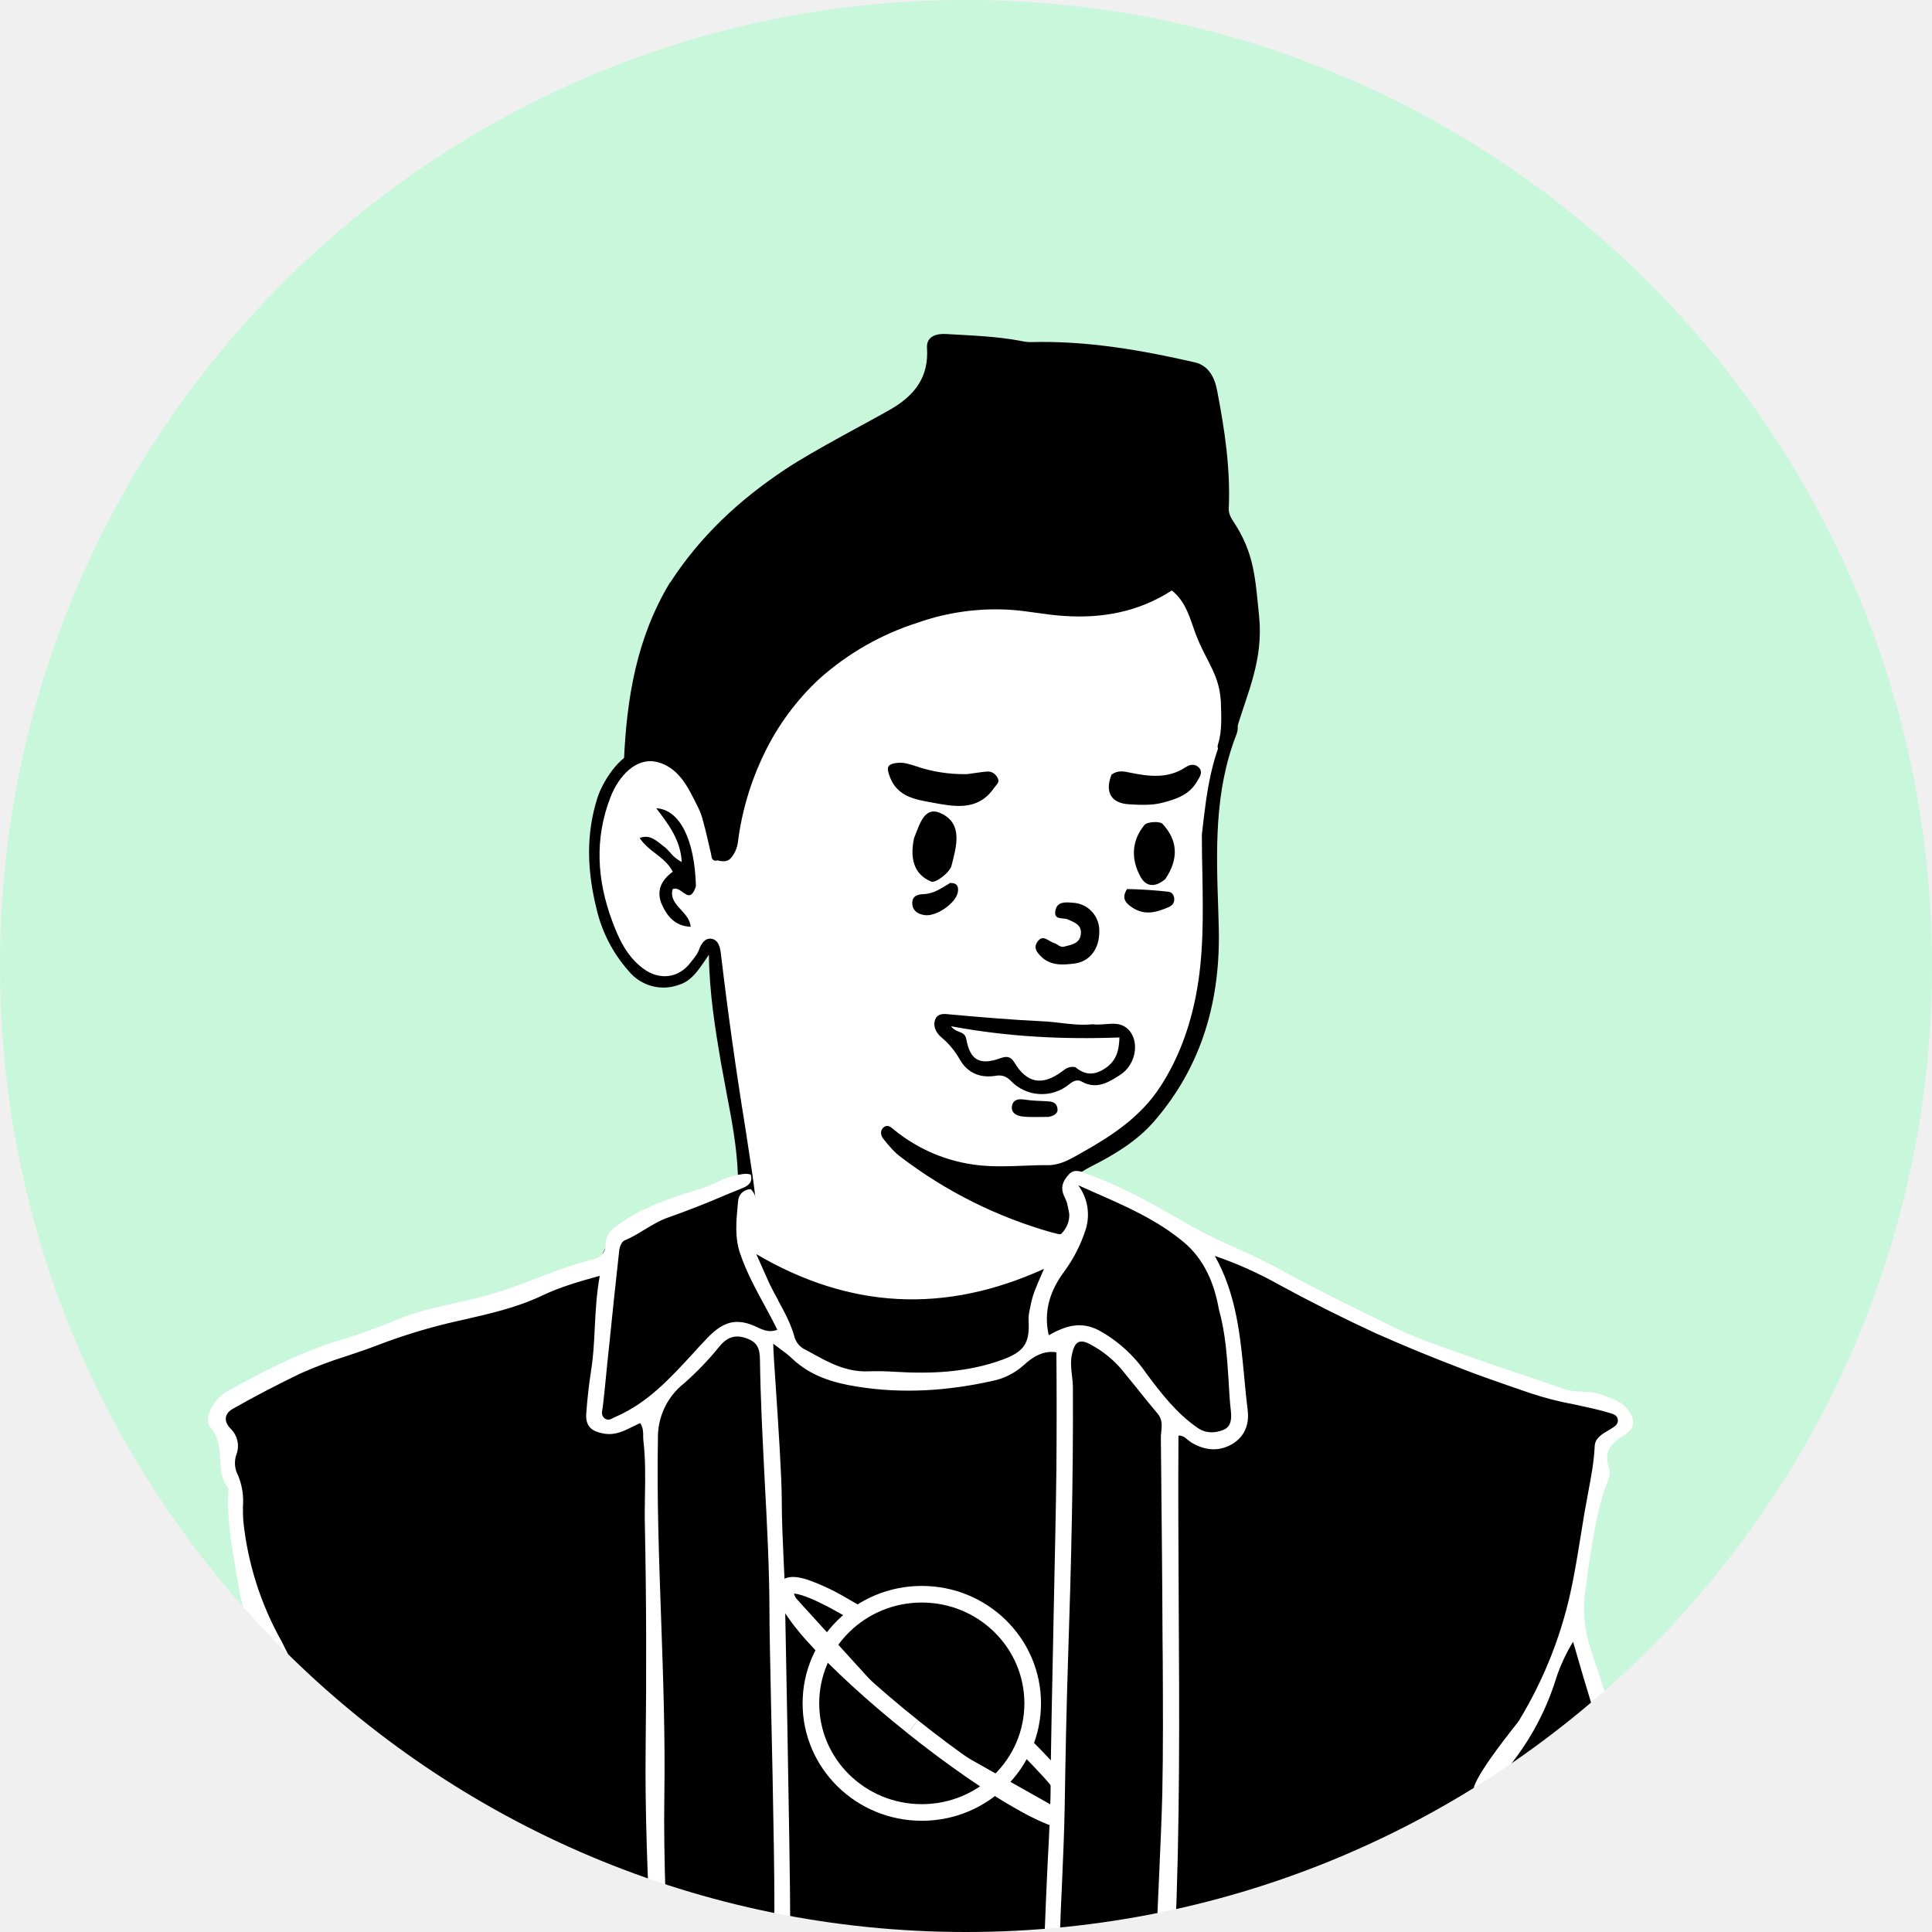
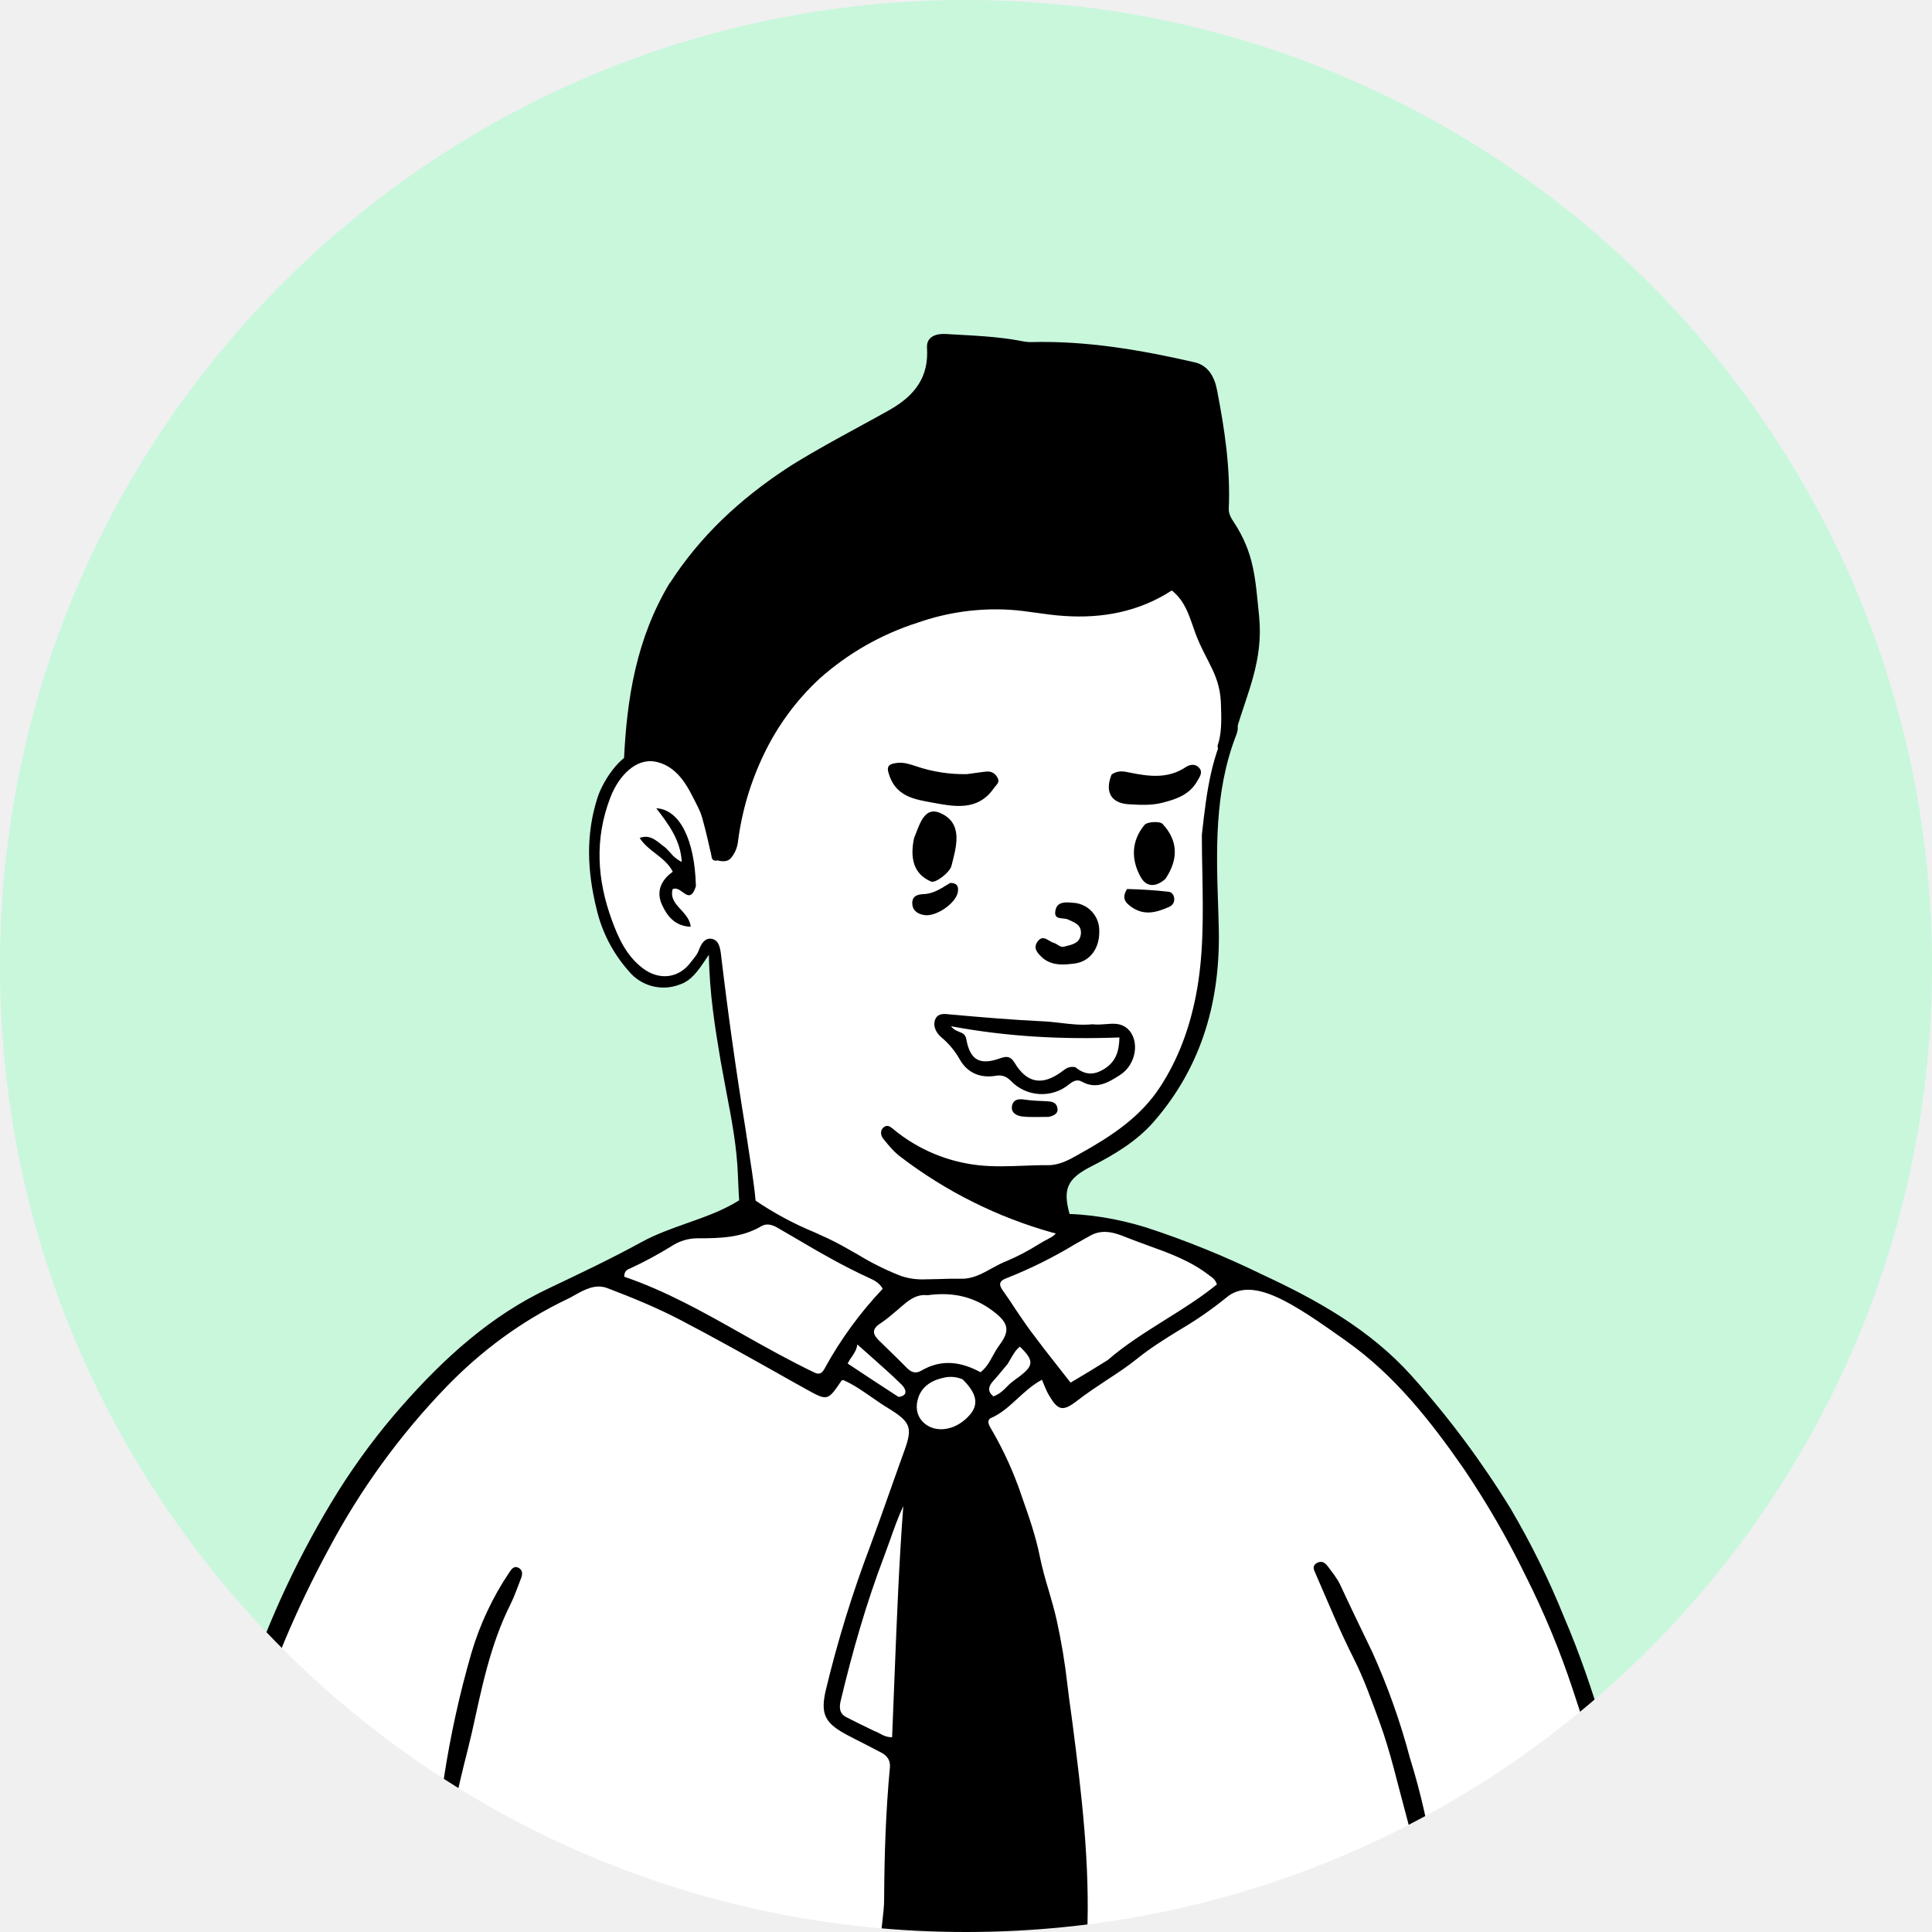
<svg xmlns="http://www.w3.org/2000/svg" viewBox="0 0 1744 1744" fill="none" shape-rendering="auto">
  <mask id="viewboxMask">
    <rect width="1744" height="1744" rx="872" ry="872" x="0" y="0" fill="#fff" />
  </mask>
  <g mask="url(#viewboxMask)">
    <rect fill="#c8f7dc" width="1744" height="1744" x="0" y="0" />
    <g transform="translate(531 487)">
      <path d="M554 727.7c-99.2 297-363.8 388.6-503.7 19.8-19.3-50.7 31-69.5 66.2-91.9 24.1-15.3 36.8-28.5 35.3-42.2-7-64.4-36.9-243.8-36.9-243.8l-3-5.8s.7-1.6-2.2 1.2c-3 3-9.9 34.2-37 34.2-24.5 0-49.2-10.9-61-86.3C7.2 285.6 9.6 214 40 201c12.5-5.3 24-7.2 35.2-.8 11.3 6.4-13-22 112-126C268.4 6.4 396.7-3.5 448.5 8 500.3 19.5 552 44.8 574.9 98.5c27.8 65-25.9 114.3-14 262.5-2.2 53.6.8 171.2-146.6 210.6-28 7.5-19.3 48.4 22.7 58.4 67 21 117 72.3 117 97.9" fill="#fff" />
      <path fill-rule="evenodd" clip-rule="evenodd" d="m554 266.2.1-1.4c4.1-36.4 8.2-71.7 27.1-103.4 6.5 4.4 5.7 10 3.7 15.2-19.9 51.2-18 104.4-16.2 157.6l.4 14c2.1 66.4-14.5 126.8-58.7 177.5-15.4 17.6-35.8 29.8-56.5 40.3-21.4 11-25.9 20.1-19.2 43.6l.8 2.6c1.4 3.9 2.8 7.9-1 11.8-4.5 4.6-9.5 3.3-14.8 1.8l-.6-.1a406.4 406.4 0 0 1-137-68.3c-6-4.4-10.8-10.3-15.5-16.1l-.3-.4c-2.5-3-3-7.8.5-10.4 3.3-2.5 5.8-.5 8.7 1.8l1 .9a145.5 145.5 0 0 0 76.3 31.7c13.4 1.4 26.6.9 40 .4 7.4-.3 14.8-.6 22.3-.5 10.2 0 18.7-4.7 26.7-9.2l2.8-1.6c27.8-15.5 54.3-32.8 72.2-60.7 16.1-25 25.9-52.2 31.6-80.9 7.2-36.1 6.6-72.7 6-109.8-.3-12-.5-24.2-.5-36.4ZM50.6 190.8c21.9-1.7 34 11.2 44.3 26.3a140.4 140.4 0 0 1 22.4 61.5c.5 3.7 1 7.6-1.2 11.3-4.5.6-4.9-3-5-5.6-.5-20.7-9.7-38.7-18.9-56.1-6.6-12.5-16.2-24.6-31.4-27.6-17.2-3.5-33 12-40.8 32.2-14.5 37.6-12 74.6 1.4 111 5.8 15.9 13.1 32.1 27.8 43.2 14.8 11.3 32.7 9.3 43.6-5.7l2-2.5c2-2.6 4-5.1 5-8 2.1-5.8 5.4-11.2 11.3-10.4 6.8 1 8 8.3 8.7 14a3661 3661 0 0 0 22 156.7l5.9 38.8c2.6 17.1 5.6 41.7 3.6 52.1a28 28 0 0 0-.3 2.2c-.4 2.8-.6 5-4.2 5.5-4.9.8-7-2-7.7-6.4-2.3-17-3-23.6-4-49.6-.9-25.2-5.6-50-10.4-74.9l-5-27c-5.2-30.8-10.3-62-10.8-97l-2 3c-7.6 11.3-13.7 20.5-24.5 24a40.5 40.5 0 0 1-46.1-12.5 127.8 127.8 0 0 1-28.8-55.8c-8.4-34-9.9-67.1.9-100.6 5.2-16.1 23.7-44.7 42.2-42Zm34.6 127.5c4.4 3.2 8.4 6 12-5.4-1.1-42.2-14.7-69.2-35.8-70.3 11.2 14.6 22 28.8 23 48.5a32.3 32.3 0 0 1-10.7-8.8c-2-2.2-4-4.4-6.5-6l-3-2.4c-4.8-3.6-9.7-7.4-17.8-4.5 3.8 5.8 9 10 14.3 14 6 4.7 12 9.3 15.6 16.5-10.6 7.7-15.2 17.7-9.7 29.9 4.8 10.5 11.9 19.2 25.9 19.8-.6-6.3-4.7-10.9-8.8-15.4-5-5.4-9.7-10.6-7.5-18.6 3.2-1.5 6.2.7 9 2.7Z" fill="#000" />
    </g>
    <g transform="translate(178 1057)">
-       <path d="M1312 691.3 3 694s25.8-189 56.2-235.7c16.3-25-10.6-45-16.4-70.3-5.8-25.2-11.8-57.9-10.5-67.4 1.2-9.5-1.4-29.3-4.3-43.3-3-14-.2-28.3-7-40.5-7-12.1-8-25 0-30.7 8-5.8 341.2-123.5 341.2-123.5L372.5 61s47-34.8 72.2-40.7c25.2-5.9 47.1-9.7 47.1-9.7s-5.2 24.3-1.4 36.6c4 12.4 93 68.9 154.7 63.8 72-6 139.4-45.2 144.8-60.7 5.4-15.6-3.3-19-6.6-31.8C779.9 5.7 788 1 802.6 9c14.5 8 211.3 110.9 254 130.4 42.6 19.6 202.6 69.4 202.6 69.4s30.2 8.8 26.7 17.2c-7.6 17.9-24.1 1-24.1 49.6 0 30-25.3 125.6-25.3 125.6s39.6 123.7 46.2 148.2c6.7 24.5 29.3 142 29.3 142Z" fill="#000" />
-       <mask id="bodyVariant06-a" style="mask-type:luminance" maskUnits="userSpaceOnUse" x="516" y="231" width="267" height="460">
-         <path d="m528 691-12-460h266.5L773 691H528Z" fill="#fff" />
-       </mask>
-       <g mask="url(#bodyVariant06-a)">
-         <g transform="translate(396 278)">
-           <ellipse cx="258.1" cy="202.6" rx="100.1" ry="98.5" stroke="#fff" stroke-width="15" />
-           <path d="M175.5 146.8a428 428 0 0 1-7.7-8.2 186.2 186.2 0 0 1-21.8-27.9c-1.8-3.1-2.9-5.5-3.4-7.2 1.8.1 4.3.6 7.8 1.7 8 2.6 18.8 7.7 32 15.1 3.7 2 7.5 4.3 11.5 6.7 4.2-3.4 8.7-6.6 13.4-9.3-6.1-3.8-12-7.3-17.5-10.4A200.1 200.1 0 0 0 155 91c-4.7-1.5-9.1-2.5-13-2.5-3.8 0-8.7.8-12 5-3.3 4-3 9-2.2 12.7 1 3.8 2.8 8 5.3 12.1a200 200 0 0 0 23.6 30.4c3.4 3.7 7 7.6 11 11.6a98 98 0 0 1 7.8-13.5Zm-33.2-45.2Zm-1.5 2h-.1ZM329.3 271.8c-3.7 3.6-7.6 7-11.9 10.1a519 519 0 0 0 26.4 16 200 200 0 0 0 34.8 16.3c4.6 1.5 9 2.5 13 2.5 3.8 0 8.7-.8 12-5 3.2-4 3-9 2.1-12.7-.9-3.8-2.8-8-5.3-12.1a200 200 0 0 0-23.6-30.4 529 529 0 0 0-23.3-24 97 97 0 0 1-6.3 15c6.9 6.7 13 13.1 18.5 19.1a186.2 186.2 0 0 1 21.8 27.9 35 35 0 0 1 3.4 7.2 35 35 0 0 1-7.8-1.7c-7.9-2.6-18.8-7.7-32-15.1-6.7-3.8-14-8.2-21.8-13.1Zm62 31.8Zm1.5-2Z" fill-rule="evenodd" clip-rule="evenodd" fill="#fff" />
-           <path d="M250 223.7c-72.4-57.7-123.5-114-114.2-125.6Z" fill="#fff" />
-           <path d="M250 223.7c-72.4-57.7-123.5-114-114.2-125.6" stroke="#fff" stroke-width="15" />
-           <path d="M397.7 307.1c-9.3 11.7-75.5-25.7-147.8-83.4Z" fill="#fff" />
-           <path d="M397.7 307.1c-9.3 11.7-75.5-25.7-147.8-83.4" stroke="#fff" stroke-width="15" />
-         </g>
-       </g>
-       <path fill-rule="evenodd" clip-rule="evenodd" d="M409.2 694c-2.6-57.2-5-114.3-4.4-171.6.8-67.8.7-135.8-.7-203.6-.2-8.6 0-17.2.1-25.7.3-16.5.5-33-1.4-49.5-.2-1.4-.2-2.8-.2-4.3 0-3.7 0-7.6-2.7-11.7l-6.3 3c-8 4-16 8.1-25.8 6.6-11.6-1.9-17.4-6.4-16.6-18.3a489 489 0 0 1 4.5-39.6c2-12.6 2.6-25.3 3.2-38.2.8-15.2 1.6-30.7 4.5-46.4-18.3 5-35.6 10-52 17.8-22.4 10.7-46.6 16.2-70.6 21.7l-5.4 1.2c-25 5.6-49.5 13-73.4 22.2-8.8 3.4-17.8 6.4-26.8 9.4a376.2 376.2 0 0 0-41.7 15.7 993.2 993.2 0 0 0-61.3 32c-7.5 4.2-8.7 11.1-2 18a21.7 21.7 0 0 1 5 23.8A23.5 23.5 0 0 0 37 275a61.3 61.3 0 0 1 4.3 28c0 4.3 0 8.6.3 12.7a281 281 0 0 0 34.8 109.3 467.7 467.7 0 0 1 20 44.4c5 11.8 9.8 23.6 15.4 35 2 4 12.6 30 24.9 61.9 1 2.8-.4 7.2-1.9 11.7-1.5 4.6-3 9.3-1.9 12.2 1.2 3 4.6 4.3 8.2 5.7 3.2 1 6.4 2.3 8.6 4.7 12.2 13.8 15.7 24 20.3 37.7l.2.4c7.5 22.1 8.5 47 8.6 54a32.6 32.6 0 0 1-14.3.2c2-14.3-1-27.3-4.1-40.3-1-4.6-2.2-9.2-3-13.9-2.8-15.3-9.5-26.4-24.5-31.7-10.5-3.6-13.8-10.2-12.7-21.8l1-7.5c1.4-9.9 3-20.1-3-29-15.5-23-26.6-48.3-37.9-74l-6.8-15.4-1.4 2.2a42.5 42.5 0 0 0-6 11.5l-8.4 29C46.2 542.2 34.6 582.3 26 623.2c-5 23.5-7.9 47-9.8 70.8H1.7c-3.5-11.5-1-22.5 1.5-33.5a185 185 0 0 0 2.3-11.1C12 609 22.4 569.7 32.8 530.3l.5-2.1c7.7-29.1 18.3-56.8 29.5-84.5 2.3-5.6 1.2-9.2-2.8-13.7-15.2-17.5-20.3-39.6-23.8-61.6l-1.8-10.8c-4-23.5-7.9-47-6-71-6.7-7.8-7.3-17.4-7.8-27-.6-10-1.2-20-8.7-28.3-6.4-7 2.5-25.2 15-32.2 33.2-18.5 66.8-36 103.5-46.8A517 517 0 0 0 181 134c16.9-7 34.5-10.8 52.1-14.8 11.2-2.5 22.3-5 33.2-8.2 13.6-4 26.7-9 40-14a420.5 420.5 0 0 1 51-17.2c7-1.7 11.3-6.1 11.4-13.6.1-7.7 4.2-12.3 10.1-16.7 22.5-16.9 48.7-25 74.8-33.2l3.4-1c4.2-1.4 8.1-3.2 12-5a65 65 0 0 1 20.5-7c3.3-.6 6.5-1.2 10.2 0 2 6.6-2 9.9-6.8 11.9l-15.4 6.3A806.2 806.2 0 0 1 425.2 42c-7.8 2.7-14.7 7-21.6 11.1-5.8 3.6-11.6 7.1-18 9.7-2.3 1-4.2 5.6-4.6 8.7-3.3 29.3-6.3 58.6-9.3 88l-1.4 13.2-1.4 14.1c-.8 8.6-1.7 17-2.7 25.6 0 .8-.2 1.5-.4 2.3-.5 3-1 6.1 1.8 8.5 3 2.4 5.7 1 8.4-.5l2.2-1c28.3-12.3 48.4-34.2 68.5-56 4.5-5 9-10 13.6-14.7 14.7-15.4 26.9-18.9 45.7-9.7 5.7 2.7 10.9 4.6 17.7 2.1-3.6-7.4-7.5-14.6-11.4-21.8-8.4-15.4-16.6-30.6-22.2-47.1-5-14.6-3.5-29.6-2.1-44.4l.3-3c.5-5.6 4.3-10.2 11.4-10.7 5.9 5.8 6 15.3 6 21-.2 25 18.1 33.3 34.7 40.8l.5.3c50.3 22.9 103.7 25 157.4 16.8a149.8 149.8 0 0 0 80.3-37.2c11.4-10.4 10-22.9 4.5-34.3-4.5-9-1.5-14.8 3.7-20.6 4.7-5.2 10.3-3 15.5-1l2.3 1c30.8 11 59 27.2 87.4 43.4l5 3a493 493 0 0 0 41.3 20.2c12.8 5.8 25.6 11.7 38 18.5 34.6 19 70.1 36.4 105.7 53.6 18.5 9 38.1 15.7 57.7 22.5l16.3 5.8c13.9 5 27.9 9.6 41.8 14.3 12 4 24 8 35.8 12.2 5.4 2 11 2.2 16.6 2.5 5.9.3 11.8.6 17.5 2.8l4.5 1.7c7 2.5 13.8 5 18.8 11.2 7.6 9.5 7.3 17.4-3 23.7-12.2 7.3-18.8 15.5-13.4 30.2 1.6 4.4-.3 9-2 13.3l-.5 1.2-.2.5c-10 25-16.8 79.6-18.6 93.4l-.3 2.8c-3.8 27 2.8 46 10.2 67.7a558 558 0 0 1 5.4 16.4c11.8 38.4 23.2 77 33.6 115.8a1073 1073 0 0 1 21.4 99c.6 3.4.4 7 .2 11v3a25.1 25.1 0 0 1-12.3.2c-9.4-69.9-29.7-136.2-50-202.4A3709 3709 0 0 1 1242 425a158 158 0 0 0-15 32.1 238.2 238.2 0 0 1-50.9 90l-1.2 1.3c-4 4.4-8.8 9.5-8 13.1 2.7 13-3.9 20.6-10.8 28.6l-3.2 3.8a41.5 41.5 0 0 0-8.6 20c-1.3 8.2-2.8 16.4-4.3 24.6a383.2 383.2 0 0 0-7.3 55.5h-14.3c2-6.1 2.4-13.2 3-22.2a250.7 250.7 0 0 1 11.8-67c.7-4 1.7-9.9 11-19.5 8.5-8.6 8.4-18.8 8.3-25.2 0-2.4 0-4.2.4-5.2 5.6-14.2 25.4-39.5 35.1-52 3-3.7 5-6.3 5.4-7.1 23.1-38 39.4-79.9 48-123.6 2.8-13.7 5-27.6 7.3-41.6a1160 1160 0 0 1 7.2-41.8c2.5-13.3 5-26.5 5.6-40.2.3-7.4 6.6-11 12.5-14.5l1.3-.8.5-.2.4-.3c3.2-2 6.7-4 6.2-8.3-.5-4-3.9-5-7.3-6l-1.3-.4c-10.2-3-20.7-5.2-31.1-7.4a299.7 299.7 0 0 1-39.6-10.2l-20.3-7c-13.9-4.9-27.7-9.6-41.3-15a1511.4 1511.4 0 0 1-77.9-32.1 1475.9 1475.9 0 0 1-87-43.7 346 346 0 0 0-58-26c19.6 34.7 23.1 72.8 26.7 110.8.9 9.7 1.8 19.3 3 28.8 1.5 12.7-3 23.5-13.6 30-12.3 7.4-25.3 6.2-37.6-1.4l-3-2.2c-2.2-2-4.6-4-8.3-3.8-.4 49.6 0 99.2.2 148.8.6 101.4 1.2 203-3.3 305a41.8 41.8 0 0 1-16.6.3c.5-20.4 1.5-40.6 2.4-60.7 1-23.4 2.1-46.7 2.7-70 .8-39.9.6-79.7.4-119.6l-.2-22.4c-.2-53-.8-106.1-1.3-159.2l-.2-19.9c0-2 .1-4 .4-5.9.5-5.5 1.1-11-3.3-16.2-6.8-8-13.3-16.1-19.8-24.3L834 178.6a96 96 0 0 0-27-21.6c-10.4-6-14.9-3-17.3 8.3-1.5 6.7-.8 13.2 0 19.7.4 3.7.8 7.4.8 11 .4 80.8-1.6 161.5-4.3 242.2-1.5 45-2.4 90.3-3.1 135.4-.4 23.7-1.5 47.4-2.5 71-.8 16.5-1.5 33-2 49.6-4 0-9.9-.5-13.8-1.3.8-23.1 2-48.1 3-70.2a1987 1987 0 0 0 2.5-58.5c.1-34.5 1.5-99.8 2.8-162.4 1.1-52.7 2.2-103.4 2.5-132.4a6422.8 6422.8 0 0 0 0-105.7c-11.4-1.8-21 3.7-29.6 11.7a60 60 0 0 1-28.4 14.2c-40.4 9-81.3 11.7-122.4 5-21.3-3.4-41.6-9.6-57.9-25-3-3-6.5-5.6-10.6-8.6a374 374 0 0 1-6.7-5.1c0 4.7 1 20.7 2.4 40.7 2.2 33.3 5.2 77.9 5.3 100.7 0 18.2.9 36.4 1.7 54.6l.9 19c0 2.4 5 251 5 305.2v3.5c-.1 4.8-.3 9.7 1.7 14.4-5.6.1-11-.2-16.6-1 1.8-17.9-.6-131.4-2.4-212.6-.8-37.8-1.4-68.6-1.4-79.5 0-41-2.2-82.1-4.4-123.1-1.8-35.9-3.7-71.7-4.2-107.6-.1-10.7-2.9-16.2-13.3-19.5-10.6-3.5-17.7.8-23.5 8-9.7 12-20.3 23-31.9 33.2a61.8 61.8 0 0 0-23.4 49.5c-1 54.5 1 108.8 2.9 163.2 1.9 53.2 3.7 106.4 2.9 159.6-.5 29.7.2 59.5 1 89.2l.8 40.6h-14.3Zm513-569.4c-4.1-23.4-13.4-45-31.4-60.1-23.8-20-52.1-32.5-80.7-45l-14.8-6.6a44.6 44.6 0 0 1 6.6 40.4 133 133 0 0 1-18.5 36.5c-12.7 16.8-19.9 35.7-14.7 58.5 14.7-8.2 28.4-13 44.9-4.6a123.6 123.6 0 0 1 43.1 39c13.6 18.2 27.3 36 46.2 49.1 7.6 5.3 15.7 5 23.3 2 7.7-3.1 7.6-10.8 6.8-17.9-1-9-1.5-18.1-2-27.3-1.4-21-2.7-42.2-8.8-64Zm-397.8-8c-2.6-4.6-5.1-9.3-7.5-14.2a24155 24155 0 0 0-12.2-27.3c84 49.3 169.7 54.2 259.7 13.3l-3.2 7.4c-3.6 8.2-7 16-8.7 24.6l-.6 3c-.9 4-1.7 8-1.4 12.2 1.2 20-4.4 27.7-23.4 34.7-31.6 11.6-64.2 13-97.3 11a243 243 0 0 0-24.4-.4c-19.7.7-35.9-8.2-52-17.2l-6.5-3.5a17.8 17.8 0 0 1-7.6-10c-3.3-12-9.1-22.8-15-33.5Z" fill="#fff" />
+       <path d="M1304.4 692.5.7 689.2S34 479.5 96.9 360.3c73-138.7 173.6-266 400-320.3 9-2.1 96.1 44.3 128.4 60.3 15 7.4 77.1 2.9 77.1 2.9l110.8-54.9s130.4 42 196.6 79.3c84.2 47.3 179.2 187 223 296 46.6 115.8 71.6 269 71.6 269Z" fill="#fff" />
+       <path d="M631.4 692.5s-1.8-127.4-.4-169.8c2-64.6 19.5-284 19.5-284s16.8 4.6 25.5 2.7a404 404 0 0 0 30.5-11.7s44.4 106.5 53.6 143.7c15.6 62.8 33.3 256.5 33.3 256.5l2.8 62.6H631.4Z" fill="#000" />
+       <path fill-rule="evenodd" clip-rule="evenodd" d="M1280.6 615c5.5 25.8 11 51.7 17.5 77.5 4.6 0 8.1 0 11.3-.9a485 485 0 0 1-11.7-60.7c-2-13.1-4-26.2-6.6-39-6.2-30.4-13.2-60.5-22-90-10-33.6-21.4-67-35.3-99.3a734.6 734.6 0 0 0-48.2-97.8 834.7 834.7 0 0 0-89.3-119.8c-37.6-41.9-85.4-68.5-134.7-91.4a816 816 0 0 0-105.3-42.7c-25.6-7.8-52-12.4-79-12.2-6 0-9.3 3.6-5.5 7.6 8.2 8.6 2.4 11.8-3.3 14.9a101.8 101.8 0 0 0-8.9 5A203 203 0 0 1 731 81.2c-4.7 1.8-9.2 4.2-13.7 6.7-8.6 4.8-17.3 9.6-27.3 9.4-7-.1-13.9 0-20.8.3l-14.7.3c-7.2 0-14.3-1.2-21-3.8a247.8 247.8 0 0 1-37.6-18.9c-8.8-5-17.6-10.1-26.8-14.4l-11.6-5.3A298 298 0 0 1 503 26.1c-5.2-3.8-10.2-1.8-14.4.8-14.5 9-30.4 14.6-46.3 20.2-14 5-28 9.9-41 17-27.3 15-55.6 28.4-83.8 41.8-52.5 24.7-94.7 63.1-132.8 106.4-21 23.8-40 49.3-57 76.2a832.4 832.4 0 0 0-84 179l-1.2 3.5a703.8 703.8 0 0 0-20 65.8c-1.6 7.2-3.5 14.3-5.3 21.4-3 11.8-6 23.5-8.4 35.4-6.3 32.9-11.6 66-16.2 99 6.3 0 11.6 0 17.1-1.1 1.3-8.4 2.4-16.6 3.5-24.7 2.2-15.9 4.3-31.5 7.6-46.8l2.6-12.6c6.4-30.6 12.7-61.2 22.6-91 1-2.6 1.8-5.3 2.7-8 9.5-28.6 19-57.3 30.6-85.1a922.1 922.1 0 0 1 39.1-81.4 647.7 647.7 0 0 1 107-147.5c31.5-32.4 67.5-59 108.2-78.5 2.3-1 4.7-2.4 7-3.7 9.2-5.1 19-10.6 30-6.3 22.5 8.6 45 17.8 66.3 29 28.8 15 57.1 30.9 85.5 46.8 8.8 5 17.6 10 26.4 14.8l.5.3c19.8 11 19.8 11 32.4-7.6l.8-.3.5-.2c9.4 4 17.8 10 26.2 15.8 4.8 3.3 9.5 6.6 14.5 9.6 20.4 12.5 22.3 17.5 14.6 38.6-4.5 12.3-8.8 24.7-13.2 37-5.8 16.4-11.6 32.8-17.6 49a1075.7 1075.7 0 0 0-40 129.7c-5.2 22.2-.8 30.2 19.7 41 4.8 2.6 9.7 5 14.6 7.5l15.8 8.2c5.3 2.8 8.3 7 7.7 13.5-3.7 39.4-5 79-5.2 118.6 0 6.2-.7 12.4-1.4 18.6-.7 5.6-1.3 11.2-1.5 16.7h14.3c5.8-54.6 7.6-109.3 9.4-164.2.9-27.5 3-55 5-82.5 1.3-15.7 2.4-31.5 3.4-47.2.8-12 1-24.1 1.1-36.2.3-18.2.6-36.3 2.7-54.4 1.8-14.3 3.1-28.7 4.5-43.5l2-20.5c17 7 30.4.3 43.4-8 7.2 6 10.2 14 13 21.8l2.5 6.3c13.6 32.2 22.5 66 31 99.9 4.6 18 9 36 12.2 54.4l1.3 7.8v.4c6 34.9 12 69.8 16.2 105 3.7 32 5.8 64.3 8 96.5l2.3 35.5c.3 3.4.3 6.8.4 10.3.1 5.6.3 11.4 1.1 17.5 4.9 1.1 8.4 1.1 12.3 0 2.8-65.7-5-129.4-13.2-193.1l-1.7-12.6c-1-7.2-2-14.3-2.8-21.5a563 563 0 0 0-9.8-59c-2-8.8-4.5-17.6-7.1-26.4-3-9.9-5.8-19.8-7.9-30-3.7-18.8-10-36.7-16.3-54.6a322.5 322.5 0 0 0-28.3-62.2c-1.8-3-3.6-7.1.4-9 9.3-4 16.6-10.8 24-17.6 6.8-6.2 13.6-12.5 22-16.9l1.8 4.5c1.3 3 2.5 6 4 8.6 8.6 15.1 13 16 26.6 5.3 8.2-6.3 16.8-12 25.4-17.7 9.5-6.2 19-12.4 27.8-19.5 12-9.7 25.1-17.9 38.3-26a337 337 0 0 0 42.4-29.3c24-20.5 62 6.4 107.8 38.7l.6.5c43.4 30.6 76 72 106 115.2a791.5 791.5 0 0 1 55.8 96.5c16.7 33.2 31 67.5 42.6 102.7a1128.7 1128.7 0 0 1 39 147Zm-714-437c-2.2 3.9-4.2 6.2-8.8 4.3-22.7-10.9-44.4-23-66-35.2-34.7-19.6-69-38.9-106.3-51.6 0-5 2.4-6.2 4.5-7.2l.4-.1c13.1-6 25.8-12.9 38.1-20.5a42.4 42.4 0 0 1 22.9-6.9c20 0 40-.3 58-11 4.8-2.7 9.6-1.3 14.5 1.5l15.8 9.2c22 13 44.2 25.8 67.5 36.4 4.5 2 9 4.6 11.6 9.5a348.2 348.2 0 0 0-52.2 71.5Zm255.7-7.6c16-13.8 34-25 51.8-36.2 16-10 32-20 46.4-31.8-1.4-4.2-3.8-6-6.2-7.6a51 51 0 0 1-1.3-1C896.3 81 877 74 857.5 67c-6.5-2.4-13-4.7-19.4-7.3-9.2-3.7-20.4-7.7-31.9-1.3l-13.9 7.8a409 409 0 0 1-61.7 30.6c-6.6 2.4-7.4 5.6-3.2 11.4 4 5.5 7.7 11.1 11.4 16.8 4.5 6.6 8.9 13.2 13.6 19.6 8.2 11 16.7 22 25.2 32.7l10.8 13.8c11.5-6.8 22-13.1 33.9-20.6Zm-181.9-51.9c5.5-4.2 11.5-7.3 18.8-6.3 24.4-3.4 44 2 61.5 16.1 12 9.7 12.7 16.6 3.4 29-2.2 3-4 6.2-5.8 9.4-3 5.6-6 11-11.2 15-17.7-9.6-35.3-12-53.3-1.5-5.4 3.2-9.4 1.5-13.5-2.7a902 902 0 0 0-16.6-16.4l-7.8-7.6c-5.9-5.7-7.7-10.5 1-16 5.3-3.5 10-7.6 15-11.8 2.7-2.4 5.6-4.9 8.5-7.2Zm-24.3 389.3c3 1.7 6.3 3.4 11.2 3.4l2.3-57.7c2-50.4 4-100.7 7.8-151-4.7 10.1-8.4 20.5-12 30.8l-5.4 14.8c-16.1 42.3-28.5 85.8-39 129.7-1.6 6.5-1.4 12 5 15.3 7.9 4 15.8 8 25.5 12.6 1.6.5 3 1.3 4.6 2.1Zm58.5-321.3a27 27 0 0 1 16.3 1.6c13 12.7 14.7 22.7 6.6 32-11.1 13-28.1 16.9-39.4 9-8.6-6.1-10-15.4-7.3-24 3.4-11 13-16.5 23.8-18.6ZM633.1 204c10.3-1.3 5.3-8.7 2.8-11.1-9-8.8-18.3-17.1-28.4-26l-11.6-10.3c-.6 4.8-2.9 8-5 11.2a37.2 37.2 0 0 0-3.7 6l.2.2c15 10 29.7 19.6 45.7 30Zm94.5-25 4-4.8 2.7-4.6c2.6-4.5 4.8-8.3 8.4-11 12.5 12.3 12.5 16.8.5 26.2-1.2 1-2.4 1.8-3.7 2.7-2.8 2.1-5.7 4.2-8.1 6.8-3.6 3.7-7.1 7.2-12.7 9.2-5.3-4.4-4.7-8.8-.3-13.7 3.2-3.5 6.2-7.1 9.2-10.8Z" fill="#000" />
+       <path d="M1113.7 692.5c-9.3-36.8-12.3-74.6-22.4-111-7.7-28-14-56.7-24-84-7.1-19.3-14-39-23.4-57.6-12.7-25-23.3-51.2-34.6-77-1.3-2.9-3-6.3 1.2-8.9 4.5-2.6 7.6-.4 10 2.8 4 5.4 8.5 10.8 11.3 16.8 9.4 20.3 19.2 40.5 28.9 60.6a612.4 612.4 0 0 1 34 95.6 617.4 617.4 0 0 1 21.8 96.4c2.7 21.4 7.2 42.7 8.8 65.3-3.4 1-7 1-11.6 1ZM210 692.5c1.5-7.9.6-16 .7-24a883 883 0 0 1 12.2-121.6c5.8-37.7 14-75 24.6-111.6A264 264 0 0 1 282 362c2-3 4.3-5.8 8.2-3.7 3.5 2 3.6 5.5 2.3 9-3.2 8-5.8 16-9.6 23.7-18.5 36.7-26.2 76.5-35 116.2-4.5 19.7-10.2 39.2-13.9 59.2a265.4 265.4 0 0 0-5.9 53c.5 24-5 47.4-3.7 72.2-4.5 1-8.8 1-14.3 1Z" fill="#000" />
    </g>
    <g transform="translate(266 207)">
      <path d="M338.9 319c27.5-42.5 62.9-75.1 104.2-102.5 25.8-17.2 79-44.7 95.7-54.5 21.2-12.5 33.7-28.9 32-54.9-.7-10.4 8.4-13.1 17-12.6 23 1.4 45.9 2 68.5 6.4 3 .6 5.9 1 8.9.9 50-1.3 99 7.2 147.4 18.3 12.5 3 17.9 13.7 20.1 25.5 6.8 35.1 12.1 70.4 10.5 106.4-.2 4.5 1.8 8.2 4.2 11.8 19.1 28.8 19.7 51.7 23.2 85.6 4 39.9-11 69.6-20.4 102.2-1.4 4.9-6.7 19.3-9.6 23-2-5-9.4-3.1-7-10.2 3.8-11.3 2.7-27.7 2.6-33.4-.2-28.6-12.7-39-23-66-5-13.6-8.4-28.6-21.4-39-29.8 19.3-62.8 25.4-97.4 23-16.5-1-32.7-4.6-49.3-5.6a213 213 0 0 0-82.5 11.6 245 245 0 0 0-88.8 50.6 225.2 225.2 0 0 0-50.2 68.2A256 256 0 0 0 400 554a28 28 0 0 1-5.5 12.7c-3.1 4.4-7.8 4.2-12.7 3-4.5-1-5.5-4-6.5-8.2-6-26.3-11.6-52.8-28.6-75.1a26.6 26.6 0 0 0-30.3-10.2c-5.2 1.5-10 5-19.2 4 2.5-56.6 11.2-111 41.6-161.4Z" fill="#000" />
    </g>
    <g transform="translate(791 871)">
      <path d="M155.6 137.2c-8.8 0-16.5.5-24-.4-5.1-.6-10.4-3.4-9-10 1.4-5.5 6-6 11.3-5.2 6.6 1 13.4 1.2 20.2 1.5 4 .2 8 .8 9.2 5.2 1.5 5.3-2 7.7-7.7 8.9Z" fill="#000" />
      <path d="M179.7 92.3c8.6 7.2 17 7.6 26.6 1.3 10-6.6 12.9-15.7 13.3-28A685.6 685.6 0 0 1 67.5 55.3c5 6.8 12.4 3.6 13.8 11.8 3.5 19.1 12.4 23.6 30.6 17.1 5.6-2 9.2-2 12.7 3.8 11 18.5 24.8 21.2 42.1 8.8 3.5-2.4 6.4-5.7 13-4.6Z" fill="#fff" />
      <path fill-rule="evenodd" clip-rule="evenodd" d="M206.9 53.5c-3.8.3-7.6.6-11.5.1-10.4 1-20.2-.1-29.8-1.3-5.3-.6-10.6-1.2-15.9-1.4-27-1.3-54.1-3.6-81.2-6l-1.9-.2c-5.2-.6-10.5-1.1-13 3.7-3 6.1 0 12.6 5.2 17a72 72 0 0 1 16.6 20c7 12.3 18.7 17 32.4 14.7 6-1 9.7.7 13.5 4.4a38.7 38.7 0 0 0 52.9 3.2c3.8-3 7.3-4.6 11.4-2.3 13.2 7.4 24.1.6 34.4-6 15.1-9.5 18.3-32.3 6.2-42.3-5.7-4.7-12.3-4.2-19.3-3.6Zm-.6 40.1c-9.7 6.3-18 5.9-26.6-1.3-5.6-1-8.6 1.3-11.5 3.5l-1.5 1.1c-17.3 12.4-31 9.7-42-8.8-3.6-5.8-7.2-5.8-12.8-3.8-18.2 6.5-27.1 2-30.6-17.1-.8-4.6-3.4-5.6-6.5-6.8-2.4-1-5.1-2-7.3-5 51.6 9.6 101.2 12 152 10.1-.3 12.4-3.1 21.5-13.2 28.1Z" fill="#000" />
    </g>
    <g transform="translate(653 805)" />
    <g transform="translate(901 668)">
      <path d="M41.2 197.6c-5.4-4.8-10.2-9.4-5.5-15.8 5-6.7 9.8.1 14.7 1.4 3.2.9 5.6 4.4 9.3 3.3 6.5-1.8 14-2.5 15-11.4.8-8.5-6-10.5-11.7-13.1-4.4-2-13 1-11.3-8 1.5-8.3 9.1-7.7 15.6-7.1a25 25 0 0 1 24 25c.5 16.2-8.4 28.5-23.3 30-8.7 1-18 2-26.8-4.3Z" fill="#000" />
    </g>
    <g transform="translate(610 680)">
      <path d="M407.4 122.5c13 .3 25.4 1.1 37.6 2.5 3 .4 5 3.3 5 6.7 0 3.3-1.7 5.6-4.7 7-11.2 4.8-22 8.2-33.7.2-6.5-4.5-9-8.7-4.2-16.4ZM247.6 117c7 0 7.8 3.8 7 8.5-2 10.2-20 22.4-30.4 20.5-5.9-1-10.5-4-10.7-10.5-.2-6.7 4.8-8.2 10.3-8.4 9-.3 15.8-5.2 23.8-10ZM215.1 76.6c5-12 9-29.4 24.1-22.5 20.7 9.4 13.9 30.7 9.7 47.4-1.6 6.3-14.5 15.9-18.3 14.3-16.3-6.8-19.2-21.7-15.5-39.2ZM442 113.4c-8.6 7.5-17 7.6-22.2-1.5-9-16-8.6-32.8 3.3-47.2 2.5-3 13.8-3.6 16.3-1 14 15 14.6 31.8 2.6 49.7Z" fill="#000" />
    </g>
    <g transform="translate(610 680)" />
    <g transform="translate(774 657)">
      <path d="M98.9 41.8c6.6-.8 12-1.8 17.5-2.3 4.7-.5 8.2 1.8 10.3 6 1.9 4-1.5 6-3.4 8.8-14.9 21.7-37 16.6-56.8 13-14-2.6-30.4-5.1-37.1-22.7-3.5-9-2.8-12 7.1-13 5.7-.5 11 1.3 16.2 3 14.8 5.1 30.5 7.5 46.2 7.2ZM229.4 42.2c5.6-4 10.8-3 16.4-1.8 17.1 3.5 34.3 5.8 50.2-4.7 4.3-2.9 9.2-3.5 12.7.7 3.2 3.9.3 7.8-1.9 11.6-7 12.4-18.9 16.4-31.4 19.6-10 2.6-20.4 2-30.5 1.4-15.9-1-21.8-11-15.5-26.8Z" fill="#000" />
    </g>
    <g transform="translate(0 559)" />
  </g>
</svg>
